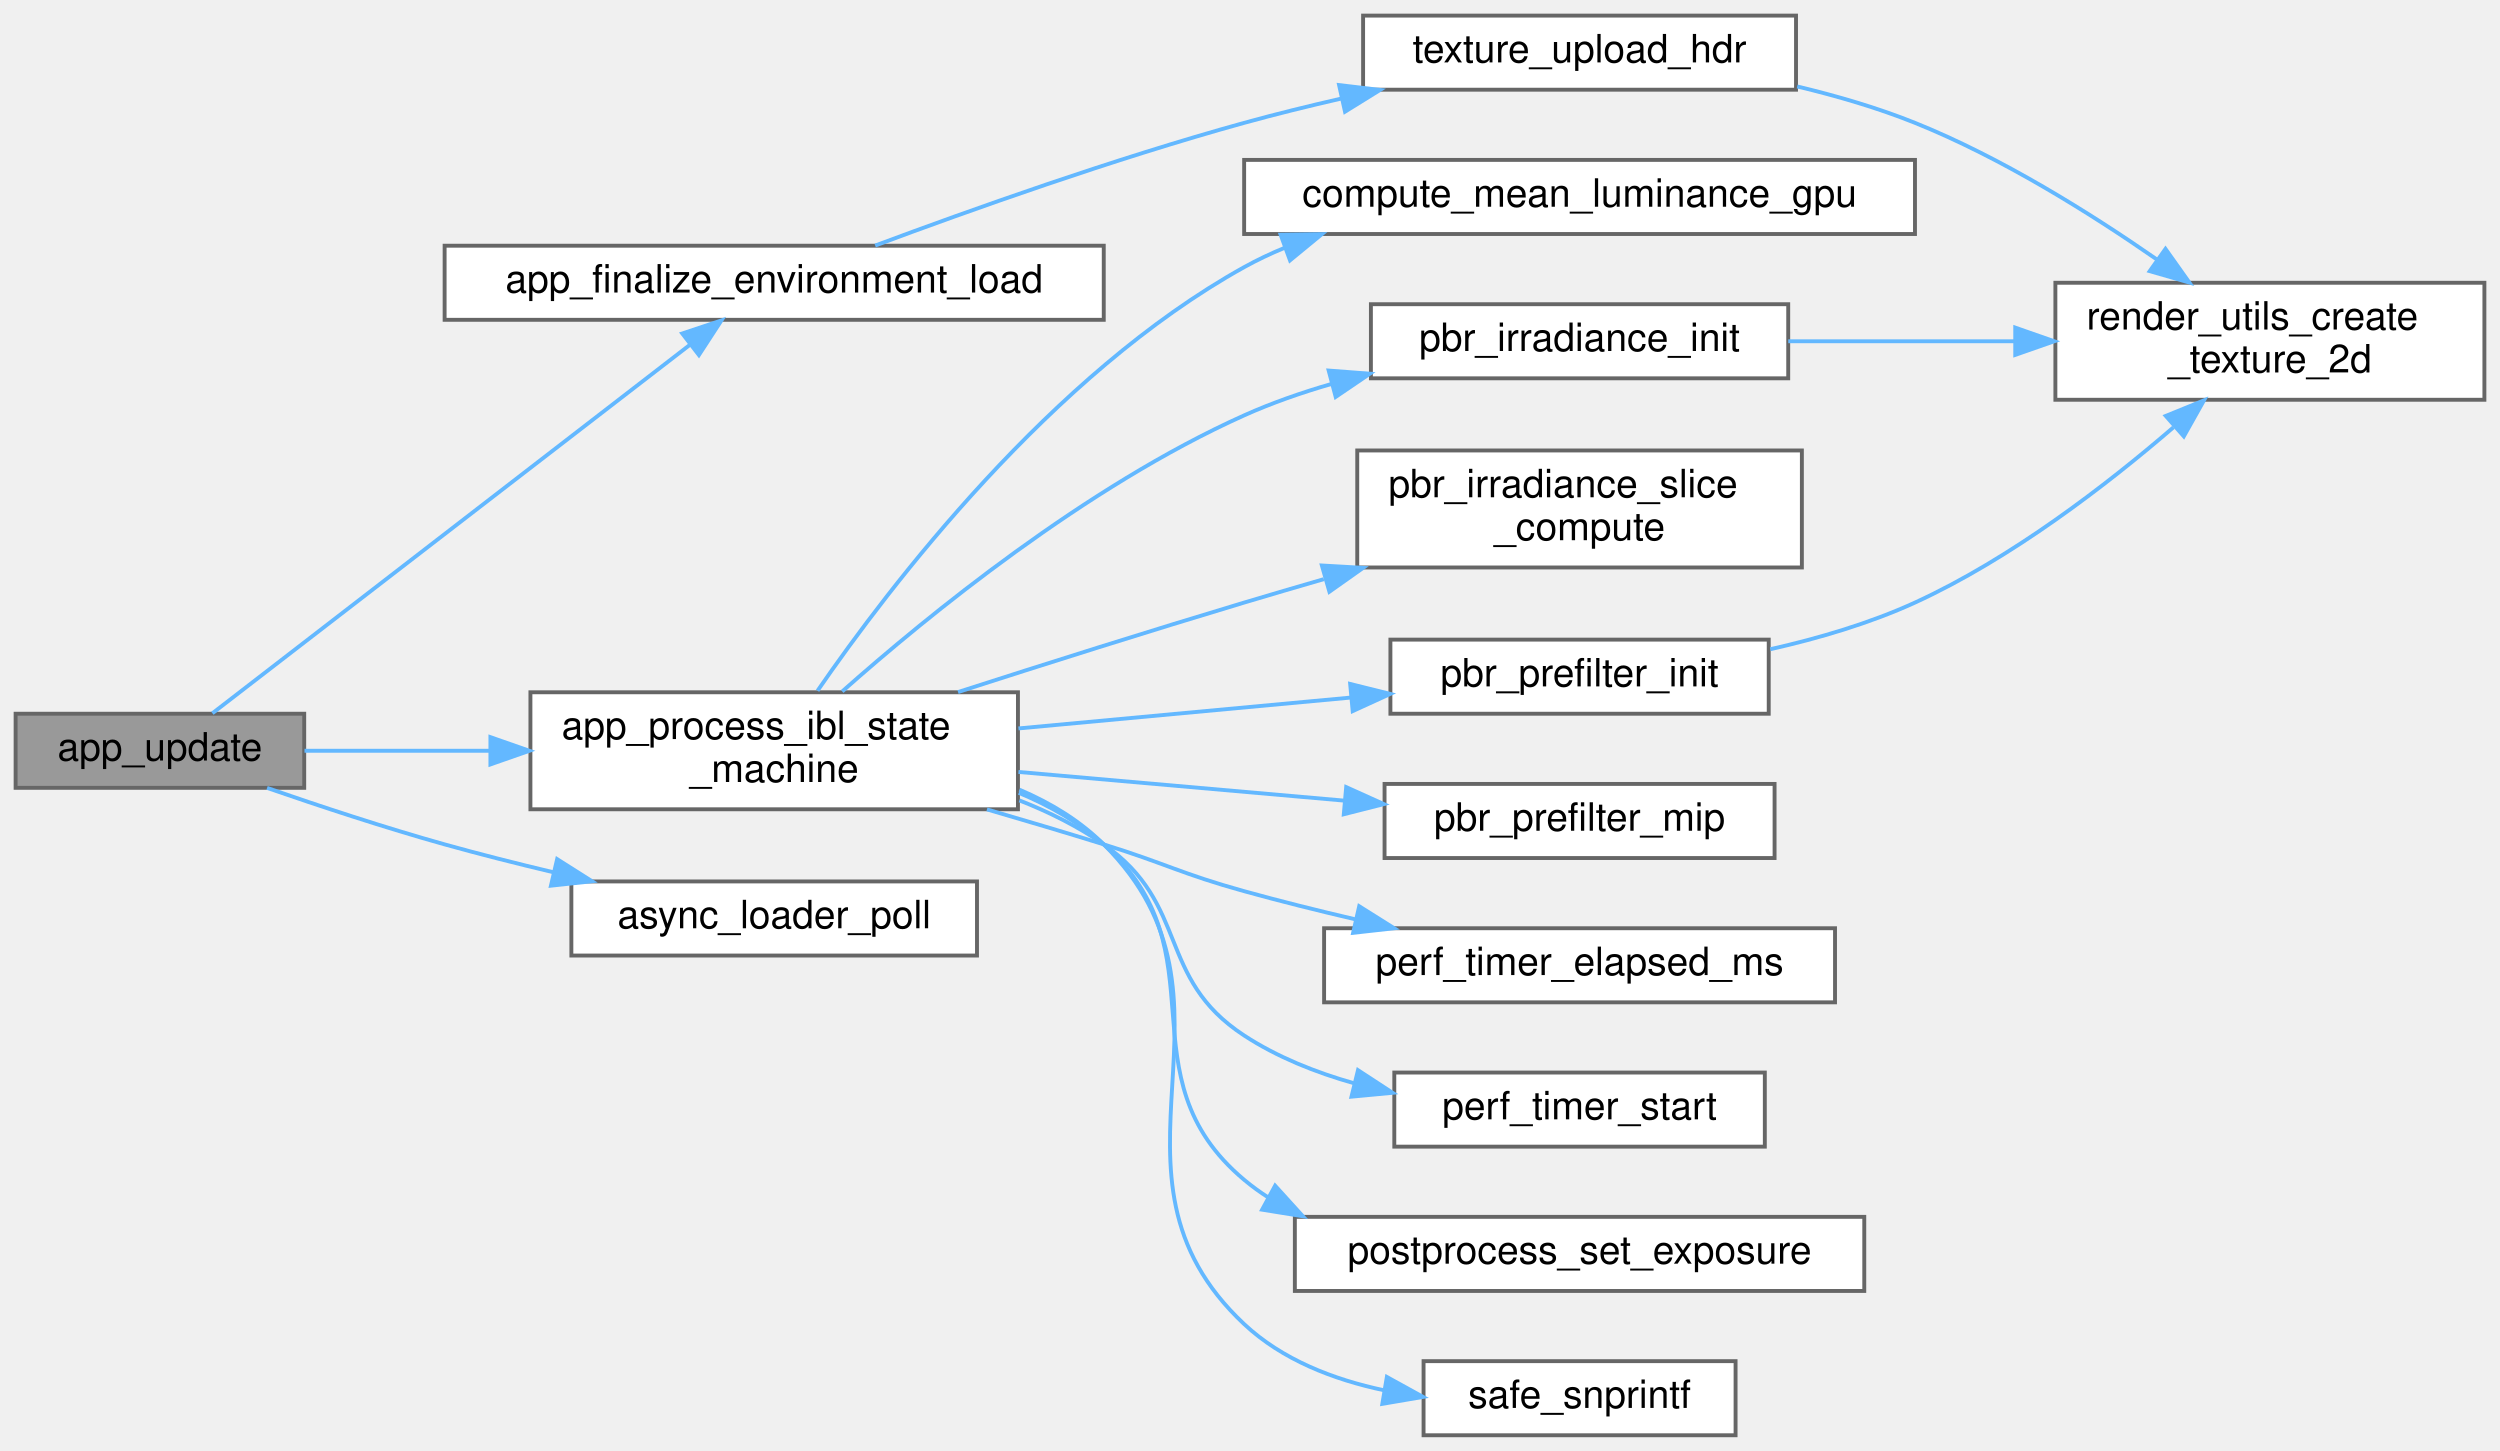
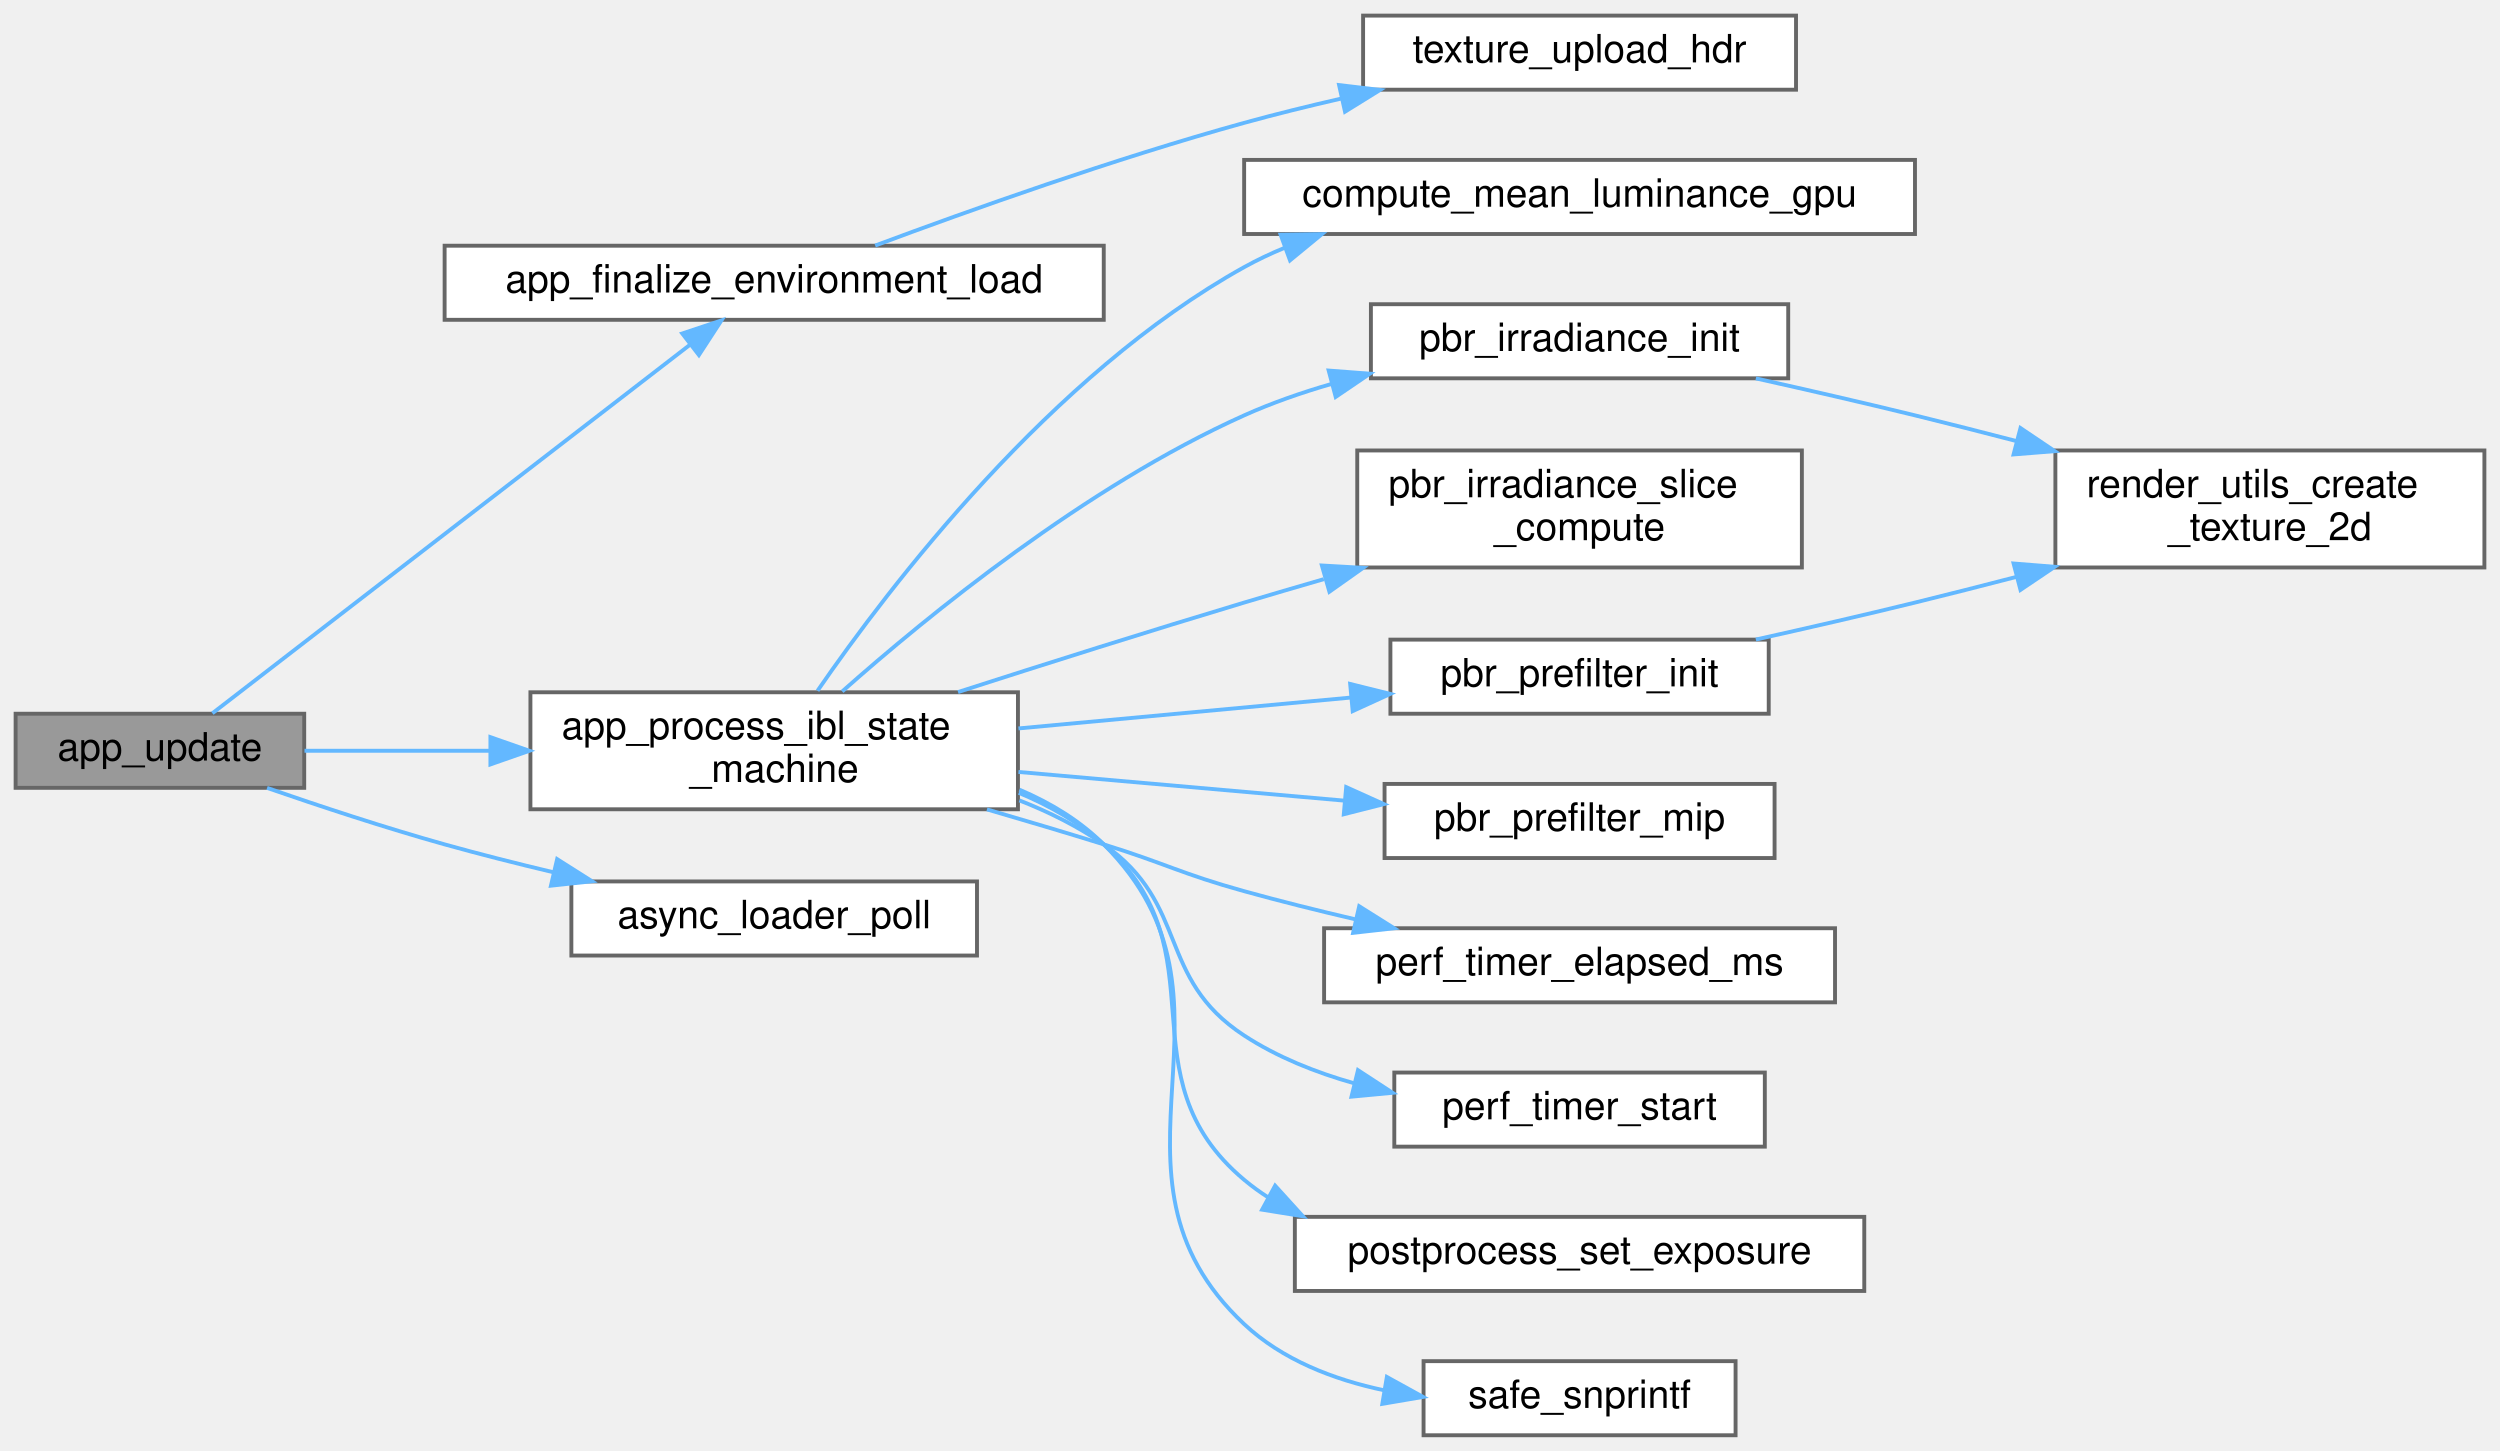
<svg xmlns="http://www.w3.org/2000/svg" xmlns:xlink="http://www.w3.org/1999/xlink" width="641pt" height="372pt" viewBox="0.00 0.00 641.00 372.00">
  <g id="graph0" class="graph" transform="scale(1 1) rotate(0) translate(4 368)">
    <g id="Node000001" class="node">
      <g id="a_Node000001">
        <a xlink:title="One-frame logic update (physics, timers, camera).">
          <polygon fill="#999999" stroke="#666666" points="74,-185 0,-185 0,-166 74,-166 74,-185" />
          <text text-anchor="middle" x="37" y="-173" font-family="Helvetica,sans-Serif" font-size="10.00">app_update</text>
        </a>
      </g>
    </g>
    <g id="Node000002" class="node">
      <g id="a_Node000002">
        <a xlink:href="app__env_8c.html#a2a1c34e50280775f9d66d3052b54b5ff" target="_top" xlink:title="Finalizes the HDR texture upload once the async loader is ready.">
          <polygon fill="white" stroke="#666666" points="279,-305 110,-305 110,-286 279,-286 279,-305" />
          <text text-anchor="middle" x="194.5" y="-293" font-family="Helvetica,sans-Serif" font-size="10.00">app_finalize_environment_load</text>
        </a>
      </g>
    </g>
    <g id="edge1_Node000001_Node000002" class="edge">
      <g id="a_edge1_Node000001_Node000002">
        <a xlink:title=" ">
          <path fill="none" stroke="#63b8ff" d="M50.46,-185.12C77.19,-205.74 140.24,-254.4 172.98,-279.66" />
          <polygon fill="#63b8ff" stroke="#63b8ff" points="170.92,-282.5 180.98,-285.84 175.2,-276.96 170.92,-282.5" />
        </a>
      </g>
    </g>
-     <g id="Node000005" class="node">
-       <g id="a_Node000005">
+     <g id="Node000004" class="node">
+       <g id="a_Node000004">
        <a xlink:href="app__env_8c.html#a9b671bcba6f5af06cc8408efb65fb0f2" target="_top" xlink:title="Processes the current state of the IBL generation state machine.">
          <polygon fill="white" stroke="#666666" points="257,-190.5 132,-190.5 132,-160.5 257,-160.5 257,-190.5" />
          <text text-anchor="start" x="140" y="-178.5" font-family="Helvetica,sans-Serif" font-size="10.00">app_process_ibl_state</text>
          <text text-anchor="middle" x="194.5" y="-167.5" font-family="Helvetica,sans-Serif" font-size="10.00">_machine</text>
        </a>
      </g>
    </g>
-     <g id="edge4_Node000001_Node000005" class="edge">
-       <g id="a_edge4_Node000001_Node000005">
+     <g id="edge3_Node000001_Node000004" class="edge">
+       <g id="a_edge3_Node000001_Node000004">
        <a xlink:title=" ">
          <path fill="none" stroke="#63b8ff" d="M74.07,-175.5C88.26,-175.5 105.08,-175.5 121.55,-175.5" />
          <polygon fill="#63b8ff" stroke="#63b8ff" points="121.74,-179 131.74,-175.5 121.74,-172 121.74,-179" />
        </a>
      </g>
    </g>
    <g id="Node000015" class="node">
      <g id="a_Node000015">
        <a xlink:href="async__loader_8c.html#ac06ef09a193c5fa10770fe2f64d9df9a" target="_top" xlink:title="Polls the loader for any completed requests.">
          <polygon fill="white" stroke="#666666" points="246.5,-142 142.5,-142 142.5,-123 246.5,-123 246.5,-142" />
          <text text-anchor="middle" x="194.5" y="-130" font-family="Helvetica,sans-Serif" font-size="10.00">async_loader_poll</text>
        </a>
      </g>
    </g>
-     <g id="edge16_Node000001_Node000015" class="edge">
-       <g id="a_edge16_Node000001_Node000015">
+     <g id="edge15_Node000001_Node000015" class="edge">
+       <g id="a_edge15_Node000001_Node000015">
        <a xlink:title=" ">
          <path fill="none" stroke="#63b8ff" d="M64.48,-165.98C78,-161.3 94.77,-155.76 110,-151.5 118.94,-149 128.48,-146.59 137.8,-144.37" />
          <polygon fill="#63b8ff" stroke="#63b8ff" points="138.85,-147.72 147.79,-142.05 137.26,-140.91 138.85,-147.72" />
        </a>
      </g>
    </g>
    <g id="Node000003" class="node">
      <g id="a_Node000003">
-         <a xlink:href="texture_8c.html#a01e129653227bd752f57379613c96b3c" target="_top" xlink:title="Uploads raw floating-point RGB data to an OpenGL texture.">
+         <a xlink:href="texture_8c.html#a01e129653227bd752f57379613c96b3c" target="_top" xlink:title="Uploads raw floating-point RGB data to an OpenGL texture. height.">
          <polygon fill="white" stroke="#666666" points="456.5,-364 345.5,-364 345.5,-345 456.5,-345 456.5,-364" />
          <text text-anchor="middle" x="401" y="-352" font-family="Helvetica,sans-Serif" font-size="10.00">texture_upload_hdr</text>
        </a>
      </g>
    </g>
    <g id="edge2_Node000002_Node000003" class="edge">
      <g id="a_edge2_Node000002_Node000003">
        <a xlink:title=" ">
          <path fill="none" stroke="#63b8ff" d="M220.4,-305.04C244.38,-313.99 281.81,-327.33 315,-336.5 323.05,-338.72 331.59,-340.83 340.03,-342.76" />
          <polygon fill="#63b8ff" stroke="#63b8ff" points="339.34,-346.19 349.86,-344.94 340.86,-339.36 339.34,-346.19" />
        </a>
      </g>
    </g>
-     <g id="Node000004" class="node">
-       <g id="a_Node000004">
-         <a xlink:href="render__utils_8c.html#a90d078a815893bfeb3fab9a551942916" target="_top" xlink:title="Creates a 2D texture with specified parameters.">
-           <polygon fill="white" stroke="#666666" points="633,-295.5 523,-295.5 523,-265.5 633,-265.5 633,-295.5" />
-           <text text-anchor="start" x="531" y="-283.5" font-family="Helvetica,sans-Serif" font-size="10.00">render_utils_create</text>
-           <text text-anchor="middle" x="578" y="-272.5" font-family="Helvetica,sans-Serif" font-size="10.00">_texture_2d</text>
-         </a>
-       </g>
-     </g>
-     <g id="edge3_Node000003_Node000004" class="edge">
-       <g id="a_edge3_Node000003_Node000004">
-         <a xlink:title=" ">
-           <path fill="none" stroke="#63b8ff" d="M456.8,-345.83C467.03,-343.39 477.48,-340.33 487,-336.5 509.1,-327.61 531.86,-313.39 548.96,-301.51" />
-           <polygon fill="#63b8ff" stroke="#63b8ff" points="551.23,-304.19 557.36,-295.55 547.18,-298.48 551.23,-304.19" />
-         </a>
-       </g>
-     </g>
-     <g id="Node000006" class="node">
-       <g id="a_Node000006">
+     <g id="Node000005" class="node">
+       <g id="a_Node000005">
        <a xlink:href="pbr_8c.html#a140101db4510256465465aa1cda511eb" target="_top" xlink:title="Computes the average luminance of an HDR texture on the GPU.">
          <polygon fill="white" stroke="#666666" points="487,-327 315,-327 315,-308 487,-308 487,-327" />
          <text text-anchor="middle" x="401" y="-315" font-family="Helvetica,sans-Serif" font-size="10.00">compute_mean_luminance_gpu</text>
        </a>
      </g>
    </g>
-     <g id="edge5_Node000005_Node000006" class="edge">
-       <g id="a_edge5_Node000005_Node000006">
+     <g id="edge4_Node000004_Node000005" class="edge">
+       <g id="a_edge4_Node000004_Node000005">
        <a xlink:title=" ">
          <path fill="none" stroke="#63b8ff" d="M205.62,-190.9C224,-217.57 265.58,-272.1 315,-299.5 318.29,-301.33 321.75,-302.97 325.32,-304.44" />
          <polygon fill="#63b8ff" stroke="#63b8ff" points="324.35,-307.82 334.94,-307.97 326.76,-301.24 324.35,-307.82" />
        </a>
      </g>
    </g>
-     <g id="Node000007" class="node">
-       <g id="a_Node000007">
+     <g id="Node000006" class="node">
+       <g id="a_Node000006">
        <a xlink:href="pbr_8c.html#aae7b31749ecdf5e4a064b8bd0d4f74c7" target="_top" xlink:title="Initializes a texture for progressive irradiance computation.">
          <polygon fill="white" stroke="#666666" points="454.5,-290 347.5,-290 347.5,-271 454.5,-271 454.5,-290" />
          <text text-anchor="middle" x="401" y="-278" font-family="Helvetica,sans-Serif" font-size="10.00">pbr_irradiance_init</text>
        </a>
      </g>
    </g>
-     <g id="edge6_Node000005_Node000007" class="edge">
-       <g id="a_edge6_Node000005_Node000007">
+     <g id="edge5_Node000004_Node000006" class="edge">
+       <g id="a_edge5_Node000004_Node000006">
        <a xlink:title=" ">
          <path fill="none" stroke="#63b8ff" d="M211.94,-190.71C233.8,-210.1 274.42,-243.29 315,-261.5 322.08,-264.68 329.74,-267.35 337.46,-269.58" />
          <polygon fill="#63b8ff" stroke="#63b8ff" points="336.67,-272.99 347.23,-272.18 338.47,-266.23 336.67,-272.99" />
        </a>
      </g>
    </g>
    <g id="Node000008" class="node">
      <g id="a_Node000008">
        <a xlink:href="pbr_8c.html#a1360d7bdc52318d5925e02496a2220a8" target="_top" xlink:title="Computes one face/slice of the irradiance map.">
          <polygon fill="white" stroke="#666666" points="458,-252.5 344,-252.5 344,-222.5 458,-222.5 458,-252.5" />
          <text text-anchor="start" x="352" y="-240.5" font-family="Helvetica,sans-Serif" font-size="10.00">pbr_irradiance_slice</text>
          <text text-anchor="middle" x="401" y="-229.5" font-family="Helvetica,sans-Serif" font-size="10.00">_compute</text>
        </a>
      </g>
    </g>
-     <g id="edge8_Node000005_Node000008" class="edge">
-       <g id="a_edge8_Node000005_Node000008">
+     <g id="edge7_Node000004_Node000008" class="edge">
+       <g id="a_edge7_Node000004_Node000008">
        <a xlink:title=" ">
          <path fill="none" stroke="#63b8ff" d="M241.64,-190.56C263.78,-197.69 290.71,-206.21 315,-213.5 321.61,-215.48 328.53,-217.51 335.43,-219.51" />
          <polygon fill="#63b8ff" stroke="#63b8ff" points="334.93,-223.01 345.51,-222.4 336.86,-216.28 334.93,-223.01" />
        </a>
      </g>
    </g>
    <g id="Node000009" class="node">
      <g id="a_Node000009">
        <a xlink:href="pbr_8c.html#a71941da15aee302848216a21ec1cc846" target="_top" xlink:title="Initializes a texture for progressive specular pre-filtering.">
          <polygon fill="white" stroke="#666666" points="449.5,-204 352.5,-204 352.5,-185 449.5,-185 449.5,-204" />
          <text text-anchor="middle" x="401" y="-192" font-family="Helvetica,sans-Serif" font-size="10.00">pbr_prefilter_init</text>
        </a>
      </g>
    </g>
-     <g id="edge9_Node000005_Node000009" class="edge">
-       <g id="a_edge9_Node000005_Node000009">
+     <g id="edge8_Node000004_Node000009" class="edge">
+       <g id="a_edge8_Node000004_Node000009">
        <a xlink:title=" ">
          <path fill="none" stroke="#63b8ff" d="M257.13,-181.23C284.13,-183.73 315.63,-186.66 342.18,-189.13" />
          <polygon fill="#63b8ff" stroke="#63b8ff" points="342.18,-192.64 352.46,-190.08 342.83,-185.67 342.18,-192.64" />
        </a>
      </g>
    </g>
    <g id="Node000010" class="node">
      <g id="a_Node000010">
        <a xlink:href="pbr_8c.html#a3565e3f9822026deb79279a47a6a5973" target="_top" xlink:title="Computes a single slice or mip-level for progressive pre-filtering.">
          <polygon fill="white" stroke="#666666" points="451,-167 351,-167 351,-148 451,-148 451,-167" />
          <text text-anchor="middle" x="401" y="-155" font-family="Helvetica,sans-Serif" font-size="10.00">pbr_prefilter_mip</text>
        </a>
      </g>
    </g>
-     <g id="edge11_Node000005_Node000010" class="edge">
-       <g id="a_edge11_Node000005_Node000010">
+     <g id="edge10_Node000004_Node000010" class="edge">
+       <g id="a_edge10_Node000004_Node000010">
        <a xlink:title=" ">
          <path fill="none" stroke="#63b8ff" d="M257.13,-170.07C283.61,-167.74 314.42,-165.03 340.64,-162.72" />
          <polygon fill="#63b8ff" stroke="#63b8ff" points="341.16,-166.19 350.82,-161.83 340.55,-159.22 341.16,-166.19" />
        </a>
      </g>
    </g>
    <g id="Node000011" class="node">
      <g id="a_Node000011">
        <a xlink:href="perf__timer_8c.html#a0d2ae17973105f843bf88f6f7be496bc" target="_top" xlink:title="Stops the timer and returns elapsed time in milliseconds.">
          <polygon fill="white" stroke="#666666" points="466.5,-130 335.5,-130 335.5,-111 466.5,-111 466.5,-130" />
          <text text-anchor="middle" x="401" y="-118" font-family="Helvetica,sans-Serif" font-size="10.00">perf_timer_elapsed_ms</text>
        </a>
      </g>
    </g>
-     <g id="edge12_Node000005_Node000011" class="edge">
-       <g id="a_edge12_Node000005_Node000011">
+     <g id="edge11_Node000004_Node000011" class="edge">
+       <g id="a_edge11_Node000004_Node000011">
        <a xlink:title=" ">
          <path fill="none" stroke="#63b8ff" d="M249.05,-160.47C259.03,-157.57 269.35,-154.49 279,-151.5 295.11,-146.5 298.75,-144.01 315,-139.5 324.19,-136.95 334.01,-134.5 343.6,-132.26" />
          <polygon fill="#63b8ff" stroke="#63b8ff" points="344.5,-135.64 353.47,-130 342.94,-128.82 344.5,-135.64" />
        </a>
      </g>
    </g>
    <g id="Node000012" class="node">
      <g id="a_Node000012">
        <a xlink:href="perf__timer_8c.html#a2fe19c18f13ab8077e83373abd1a00f5" target="_top" xlink:title="Starts the CPU timer.">
          <polygon fill="white" stroke="#666666" points="448.5,-93 353.5,-93 353.5,-74 448.5,-74 448.5,-93" />
          <text text-anchor="middle" x="401" y="-81" font-family="Helvetica,sans-Serif" font-size="10.00">perf_timer_start</text>
        </a>
      </g>
    </g>
-     <g id="edge13_Node000005_Node000012" class="edge">
-       <g id="a_edge13_Node000005_Node000012">
+     <g id="edge12_Node000004_Node000012" class="edge">
+       <g id="a_edge12_Node000004_Node000012">
        <a xlink:title=" ">
          <path fill="none" stroke="#63b8ff" d="M257.37,-162.78C265.02,-159.78 272.44,-156.07 279,-151.5 301.17,-136.05 292.37,-117.28 315,-102.5 323.45,-96.98 333.27,-93.05 343.18,-90.25" />
          <polygon fill="#63b8ff" stroke="#63b8ff" points="344.19,-93.61 353.06,-87.81 342.52,-86.81 344.19,-93.61" />
        </a>
      </g>
    </g>
    <g id="Node000013" class="node">
      <g id="a_Node000013">
        <a xlink:href="postprocess_8c.html#a791edfadb846c4f16be12dad6e4c2a6a" target="_top" xlink:title=" ">
          <polygon fill="white" stroke="#666666" points="474,-56 328,-56 328,-37 474,-37 474,-56" />
          <text text-anchor="middle" x="401" y="-44" font-family="Helvetica,sans-Serif" font-size="10.00">postprocess_set_exposure</text>
        </a>
      </g>
    </g>
-     <g id="edge14_Node000005_Node000013" class="edge">
-       <g id="a_edge14_Node000005_Node000013">
+     <g id="edge13_Node000004_Node000013" class="edge">
+       <g id="a_edge13_Node000004_Node000013">
        <a xlink:title=" ">
          <path fill="none" stroke="#63b8ff" d="M257.21,-164.72C265.14,-161.42 272.69,-157.11 279,-151.5 309.96,-123.96 283.23,-92.1 315,-65.5 316.98,-63.84 319.07,-62.32 321.25,-60.93" />
          <polygon fill="#63b8ff" stroke="#63b8ff" points="322.94,-63.99 330.06,-56.15 319.6,-57.84 322.94,-63.99" />
        </a>
      </g>
    </g>
    <g id="Node000014" class="node">
      <g id="a_Node000014">
        <a xlink:href="utils_8h.html#ab1d13540441b5a2f988e0cd57754e625" target="_top" xlink:title="Safe wrapper around vsnprintf to format strings with bounds checking.">
          <polygon fill="white" stroke="#666666" points="441,-19 361,-19 361,0 441,0 441,-19" />
          <text text-anchor="middle" x="401" y="-7" font-family="Helvetica,sans-Serif" font-size="10.00">safe_snprintf</text>
        </a>
      </g>
    </g>
-     <g id="edge15_Node000005_Node000014" class="edge">
-       <g id="a_edge15_Node000005_Node000014">
+     <g id="edge14_Node000004_Node000014" class="edge">
+       <g id="a_edge14_Node000004_Node000014">
        <a xlink:title=" ">
          <path fill="none" stroke="#63b8ff" d="M257.38,-165.53C265.39,-162.12 272.91,-157.56 279,-151.5 319.37,-111.32 273.44,-67.45 315,-28.5 324.76,-19.35 337.92,-14.26 350.97,-11.51" />
          <polygon fill="#63b8ff" stroke="#63b8ff" points="351.59,-14.95 360.87,-9.83 350.43,-8.05 351.59,-14.95" />
        </a>
      </g>
    </g>
-     <g id="edge7_Node000007_Node000004" class="edge">
-       <g id="a_edge7_Node000007_Node000004">
-         <a xlink:title=" ">
-           <path fill="none" stroke="#63b8ff" d="M454.51,-280.5C472.77,-280.5 493.47,-280.5 512.58,-280.5" />
-           <polygon fill="#63b8ff" stroke="#63b8ff" points="512.71,-284 522.71,-280.5 512.71,-277 512.71,-284" />
-         </a>
-       </g>
-     </g>
-     <g id="edge10_Node000009_Node000004" class="edge">
-       <g id="a_edge10_Node000009_Node000004">
-         <a xlink:title=" ">
-           <path fill="none" stroke="#63b8ff" d="M449.91,-201.54C462.33,-204.34 475.45,-208.21 487,-213.5 511.65,-224.8 536.11,-243.63 553.29,-258.45" />
-           <polygon fill="#63b8ff" stroke="#63b8ff" points="551.3,-261.36 561.11,-265.35 555.93,-256.11 551.3,-261.36" />
+     <g id="Node000007" class="node">
+       <g id="a_Node000007">
+         <a xlink:href="render__utils_8c.html#a90d078a815893bfeb3fab9a551942916" target="_top" xlink:title="Creates a 2D texture with specified parameters.">
+           <polygon fill="white" stroke="#666666" points="633,-252.5 523,-252.5 523,-222.5 633,-222.5 633,-252.5" />
+           <text text-anchor="start" x="531" y="-240.5" font-family="Helvetica,sans-Serif" font-size="10.00">render_utils_create</text>
+           <text text-anchor="middle" x="578" y="-229.5" font-family="Helvetica,sans-Serif" font-size="10.00">_texture_2d</text>
+         </a>
+       </g>
+     </g>
+     <g id="edge6_Node000006_Node000007" class="edge">
+       <g id="a_edge6_Node000006_Node000007">
+         <a xlink:title=" ">
+           <path fill="none" stroke="#63b8ff" d="M446.2,-270.98C459.35,-268.05 473.78,-264.74 487,-261.5 495.44,-259.43 504.31,-257.17 513.05,-254.9" />
+           <polygon fill="#63b8ff" stroke="#63b8ff" points="514.05,-258.25 522.84,-252.33 512.28,-251.48 514.05,-258.25" />
+         </a>
+       </g>
+     </g>
+     <g id="edge9_Node000009_Node000007" class="edge">
+       <g id="a_edge9_Node000009_Node000007">
+         <a xlink:title=" ">
+           <path fill="none" stroke="#63b8ff" d="M446.2,-204.02C459.35,-206.95 473.78,-210.26 487,-213.5 495.44,-215.57 504.31,-217.83 513.05,-220.1" />
+           <polygon fill="#63b8ff" stroke="#63b8ff" points="512.28,-223.52 522.84,-222.67 514.05,-216.75 512.28,-223.52" />
        </a>
      </g>
    </g>
  </g>
</svg>
